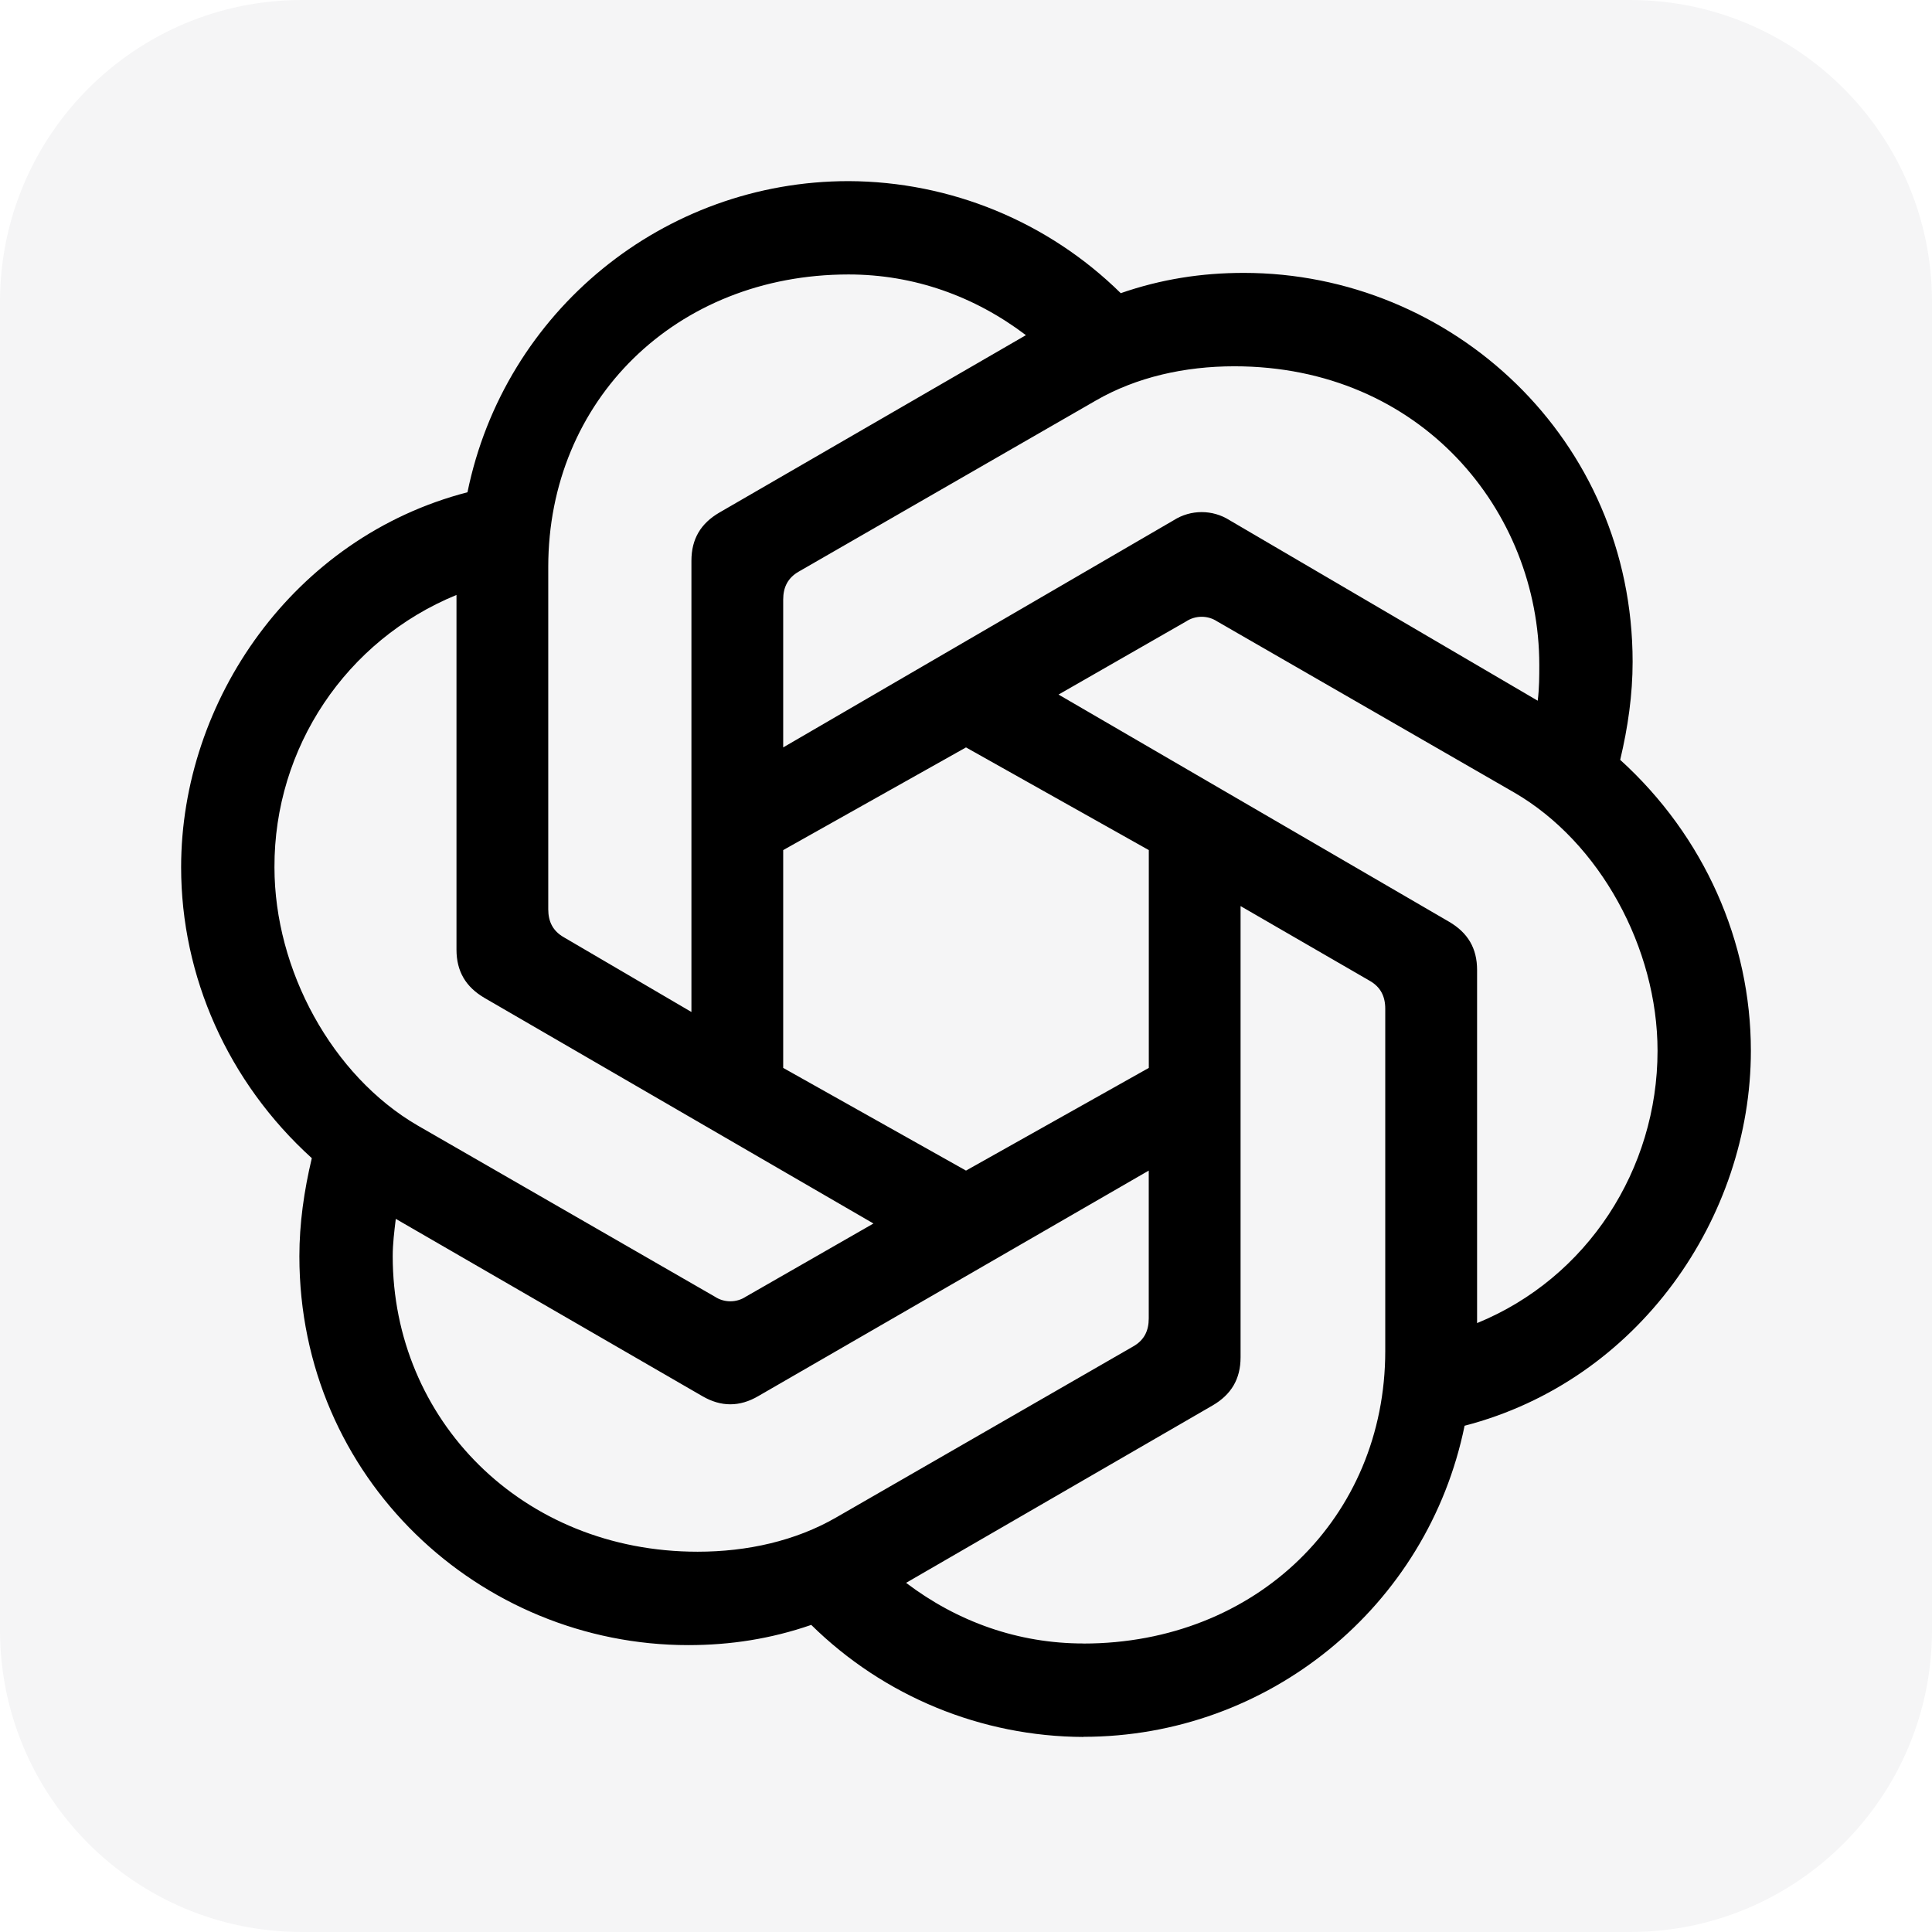
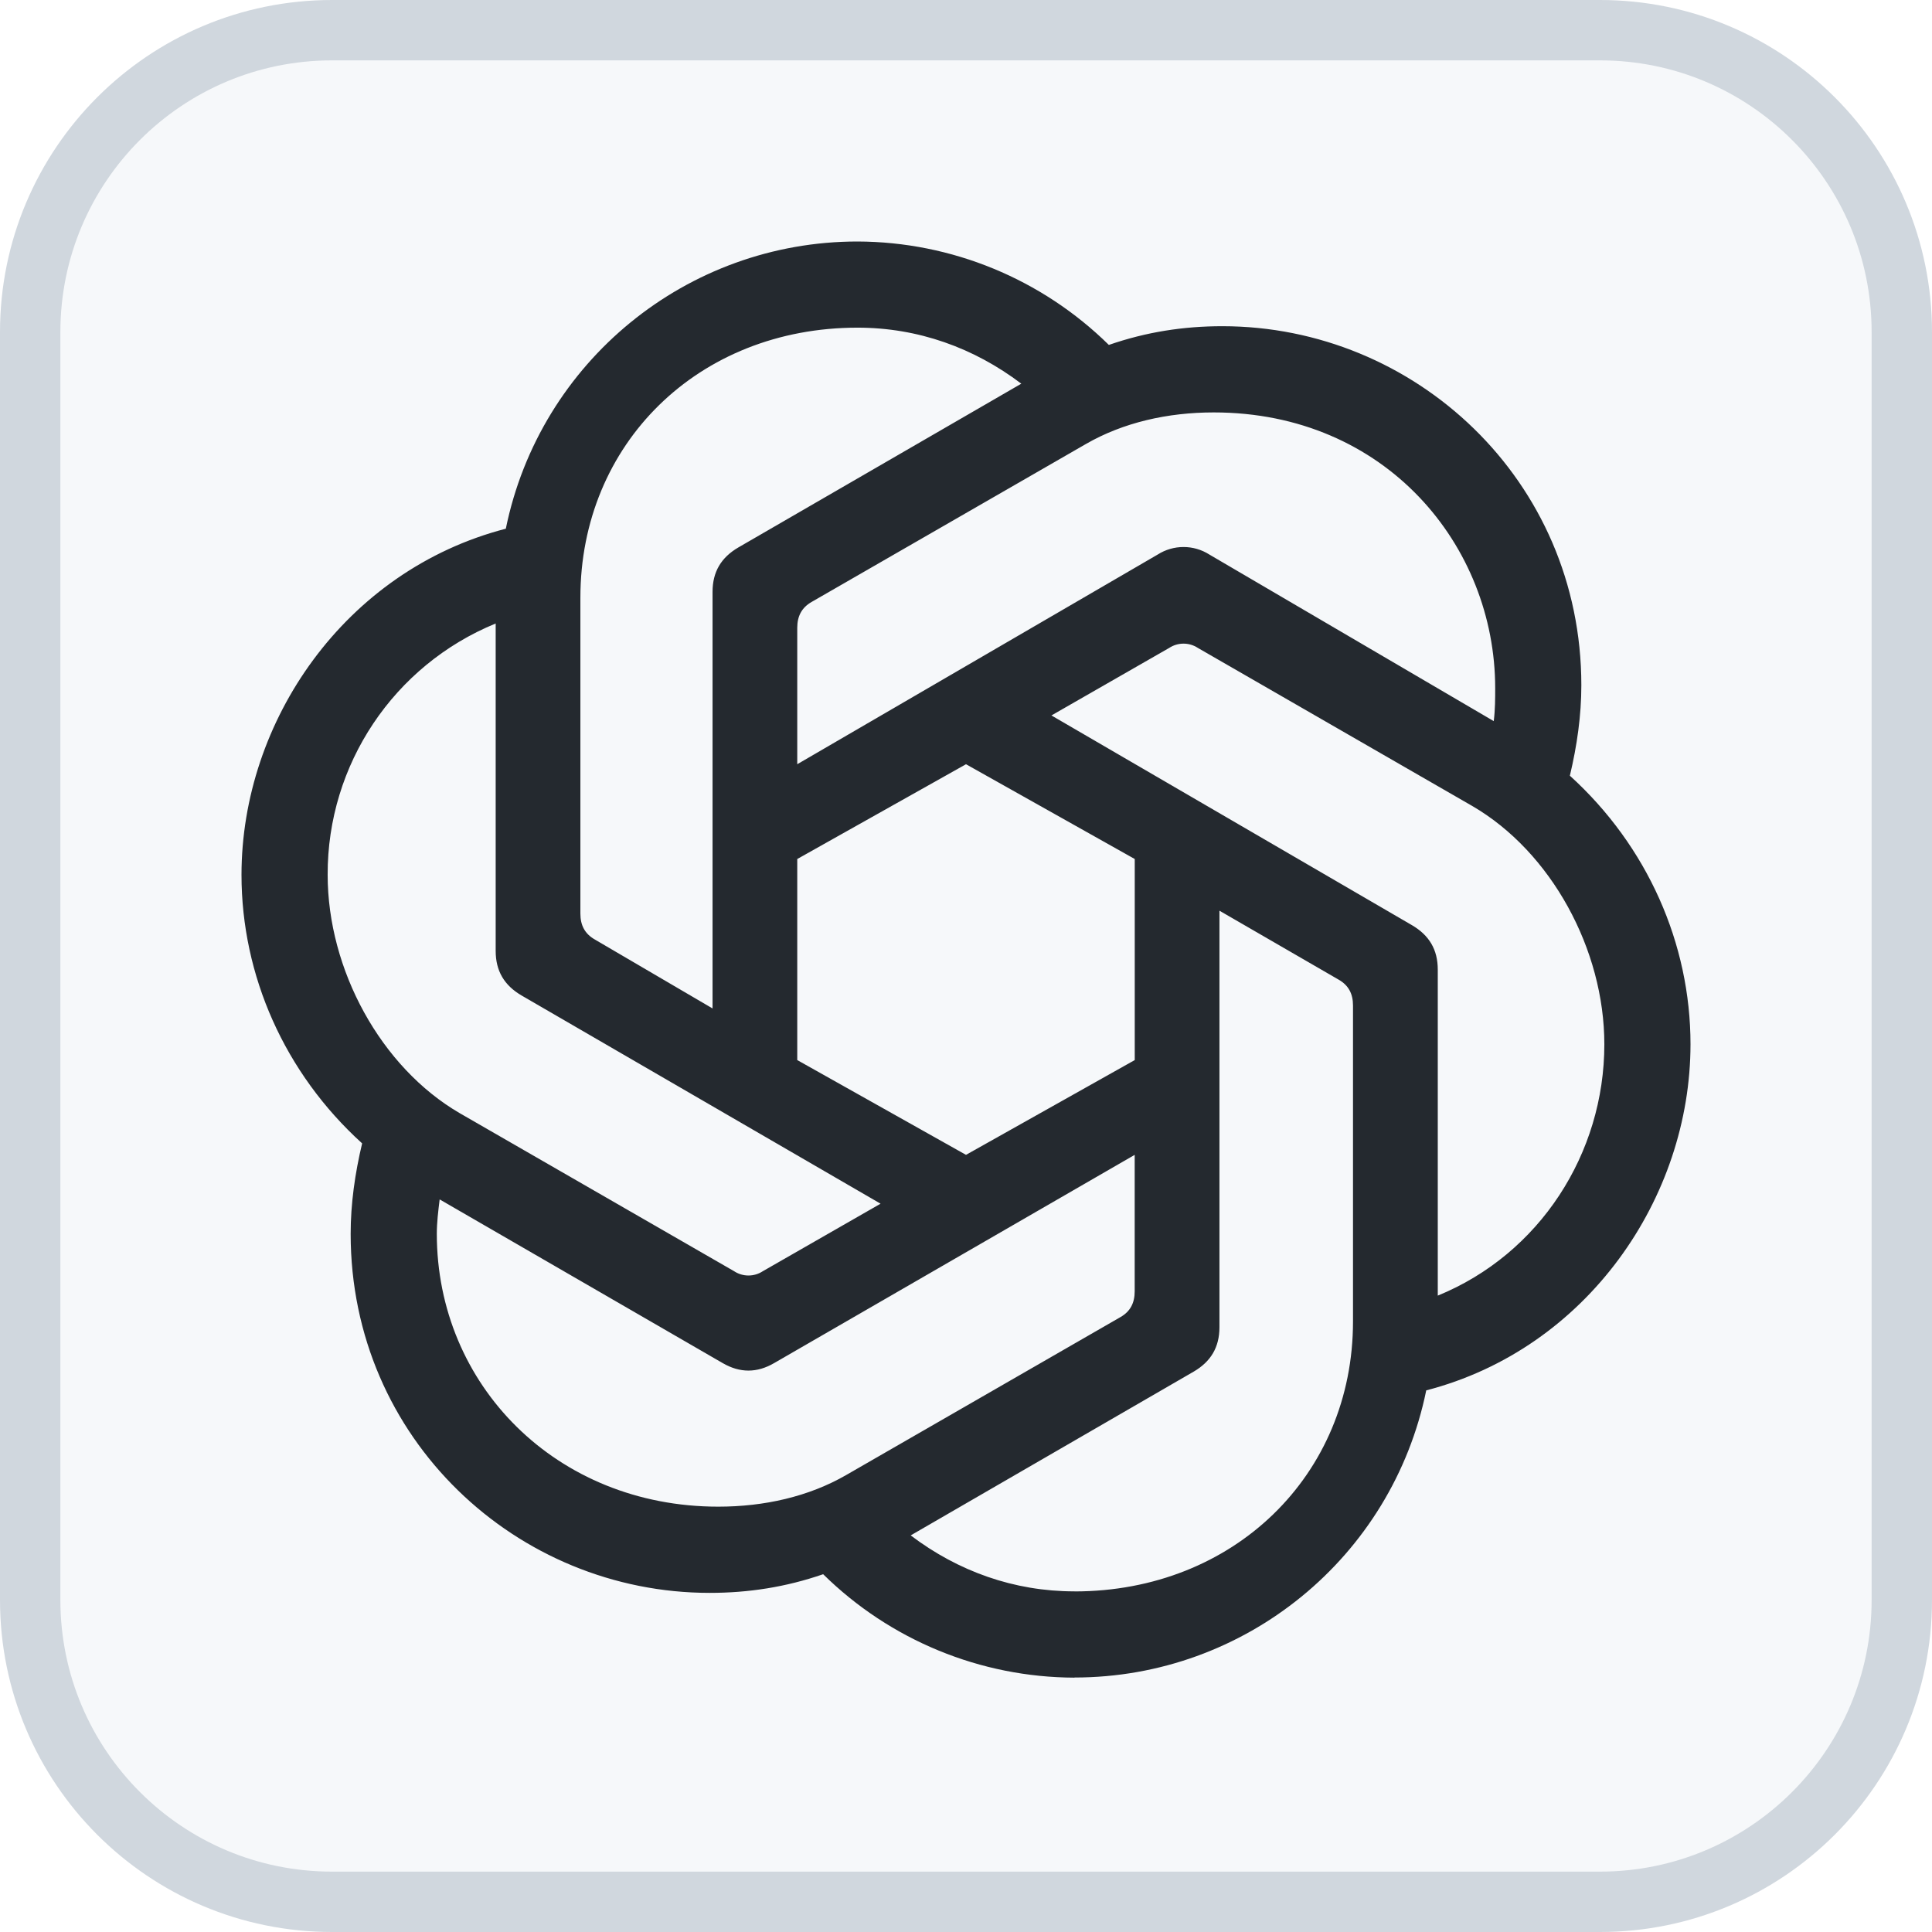
<svg xmlns="http://www.w3.org/2000/svg" width="32" height="32" viewBox="0 0 32 32" fill="none">
-   <rect width="32" height="32" rx="5" fill="#f5f5f6" />
-   <svg fill="currentColor" fill-rule="evenodd" style="flex:none;line-height:1" viewBox="0 0 24 24" width="26" height="26" x="3" y="3">
+   <rect x=".5" y=".5" width="31" height="31" rx="5" fill="#f6f8fa" stroke="#d0d7de" />
+   <svg fill="currentColor" fill-rule="evenodd" style="flex:none;line-height:1" viewBox="0 0 24 24" width="24" height="24" x="4" y="4" color="#24292f">
    <path d="M9.205 8.658v-2.26c0-.19.072-.333.238-.428l4.543-2.616c.619-.357 1.356-.523 2.117-.523 2.854 0 4.662 2.212 4.662 4.566 0 .167 0 .357-.024.547l-4.71-2.759a.797.797 0 00-.856 0l-5.97 3.473zm10.609 8.8V12.06c0-.333-.143-.57-.429-.737l-5.97-3.473 1.95-1.118a.433.433 0 01.476 0l4.543 2.617c1.309.76 2.189 2.378 2.189 3.948 0 1.808-1.07 3.473-2.76 4.163zM7.802 12.703l-1.95-1.142c-.167-.095-.239-.238-.239-.428V5.899c0-2.545 1.95-4.472 4.591-4.472 1 0 1.927.333 2.712.928L8.23 5.067c-.285.166-.428.404-.428.737v6.898zM12 15.128l-2.795-1.57v-3.33L12 8.658l2.795 1.57v3.33L12 15.128zm1.796 7.23c-1 0-1.927-.332-2.712-.927l4.686-2.712c.285-.166.428-.404.428-.737v-6.898l1.974 1.142c.167.095.238.238.238.428v5.233c0 2.545-1.974 4.472-4.614 4.472zm-5.637-5.303l-4.544-2.617c-1.308-.761-2.188-2.378-2.188-3.948A4.482 4.482 0 014.21 6.327v5.423c0 .333.143.571.428.738l5.947 3.449-1.95 1.118a.432.432 0 01-.476 0zm-.262 3.9c-2.688 0-4.662-2.021-4.662-4.519 0-.19.024-.38.047-.57l4.686 2.71c.286.167.571.167.856 0l5.97-3.448v2.26c0 .19-.07.333-.237.428l-4.543 2.616c-.619.357-1.356.523-2.117.523zm5.899 2.83a5.947 5.947 0 005.827-4.756C22.287 18.339 24 15.84 24 13.296c0-1.665-.713-3.282-1.998-4.448.119-.5.19-.999.19-1.498 0-3.401-2.759-5.947-5.946-5.947-.642 0-1.26.095-1.88.31A5.962 5.962 0 0010.205 0a5.947 5.947 0 00-5.827 4.757C1.713 5.447 0 7.945 0 10.49c0 1.666.713 3.283 1.998 4.448-.119.5-.19 1-.19 1.499 0 3.401 2.759 5.946 5.946 5.946.642 0 1.26-.095 1.88-.309a5.96 5.96 0 004.162 1.713z" />
  </svg>
</svg>
